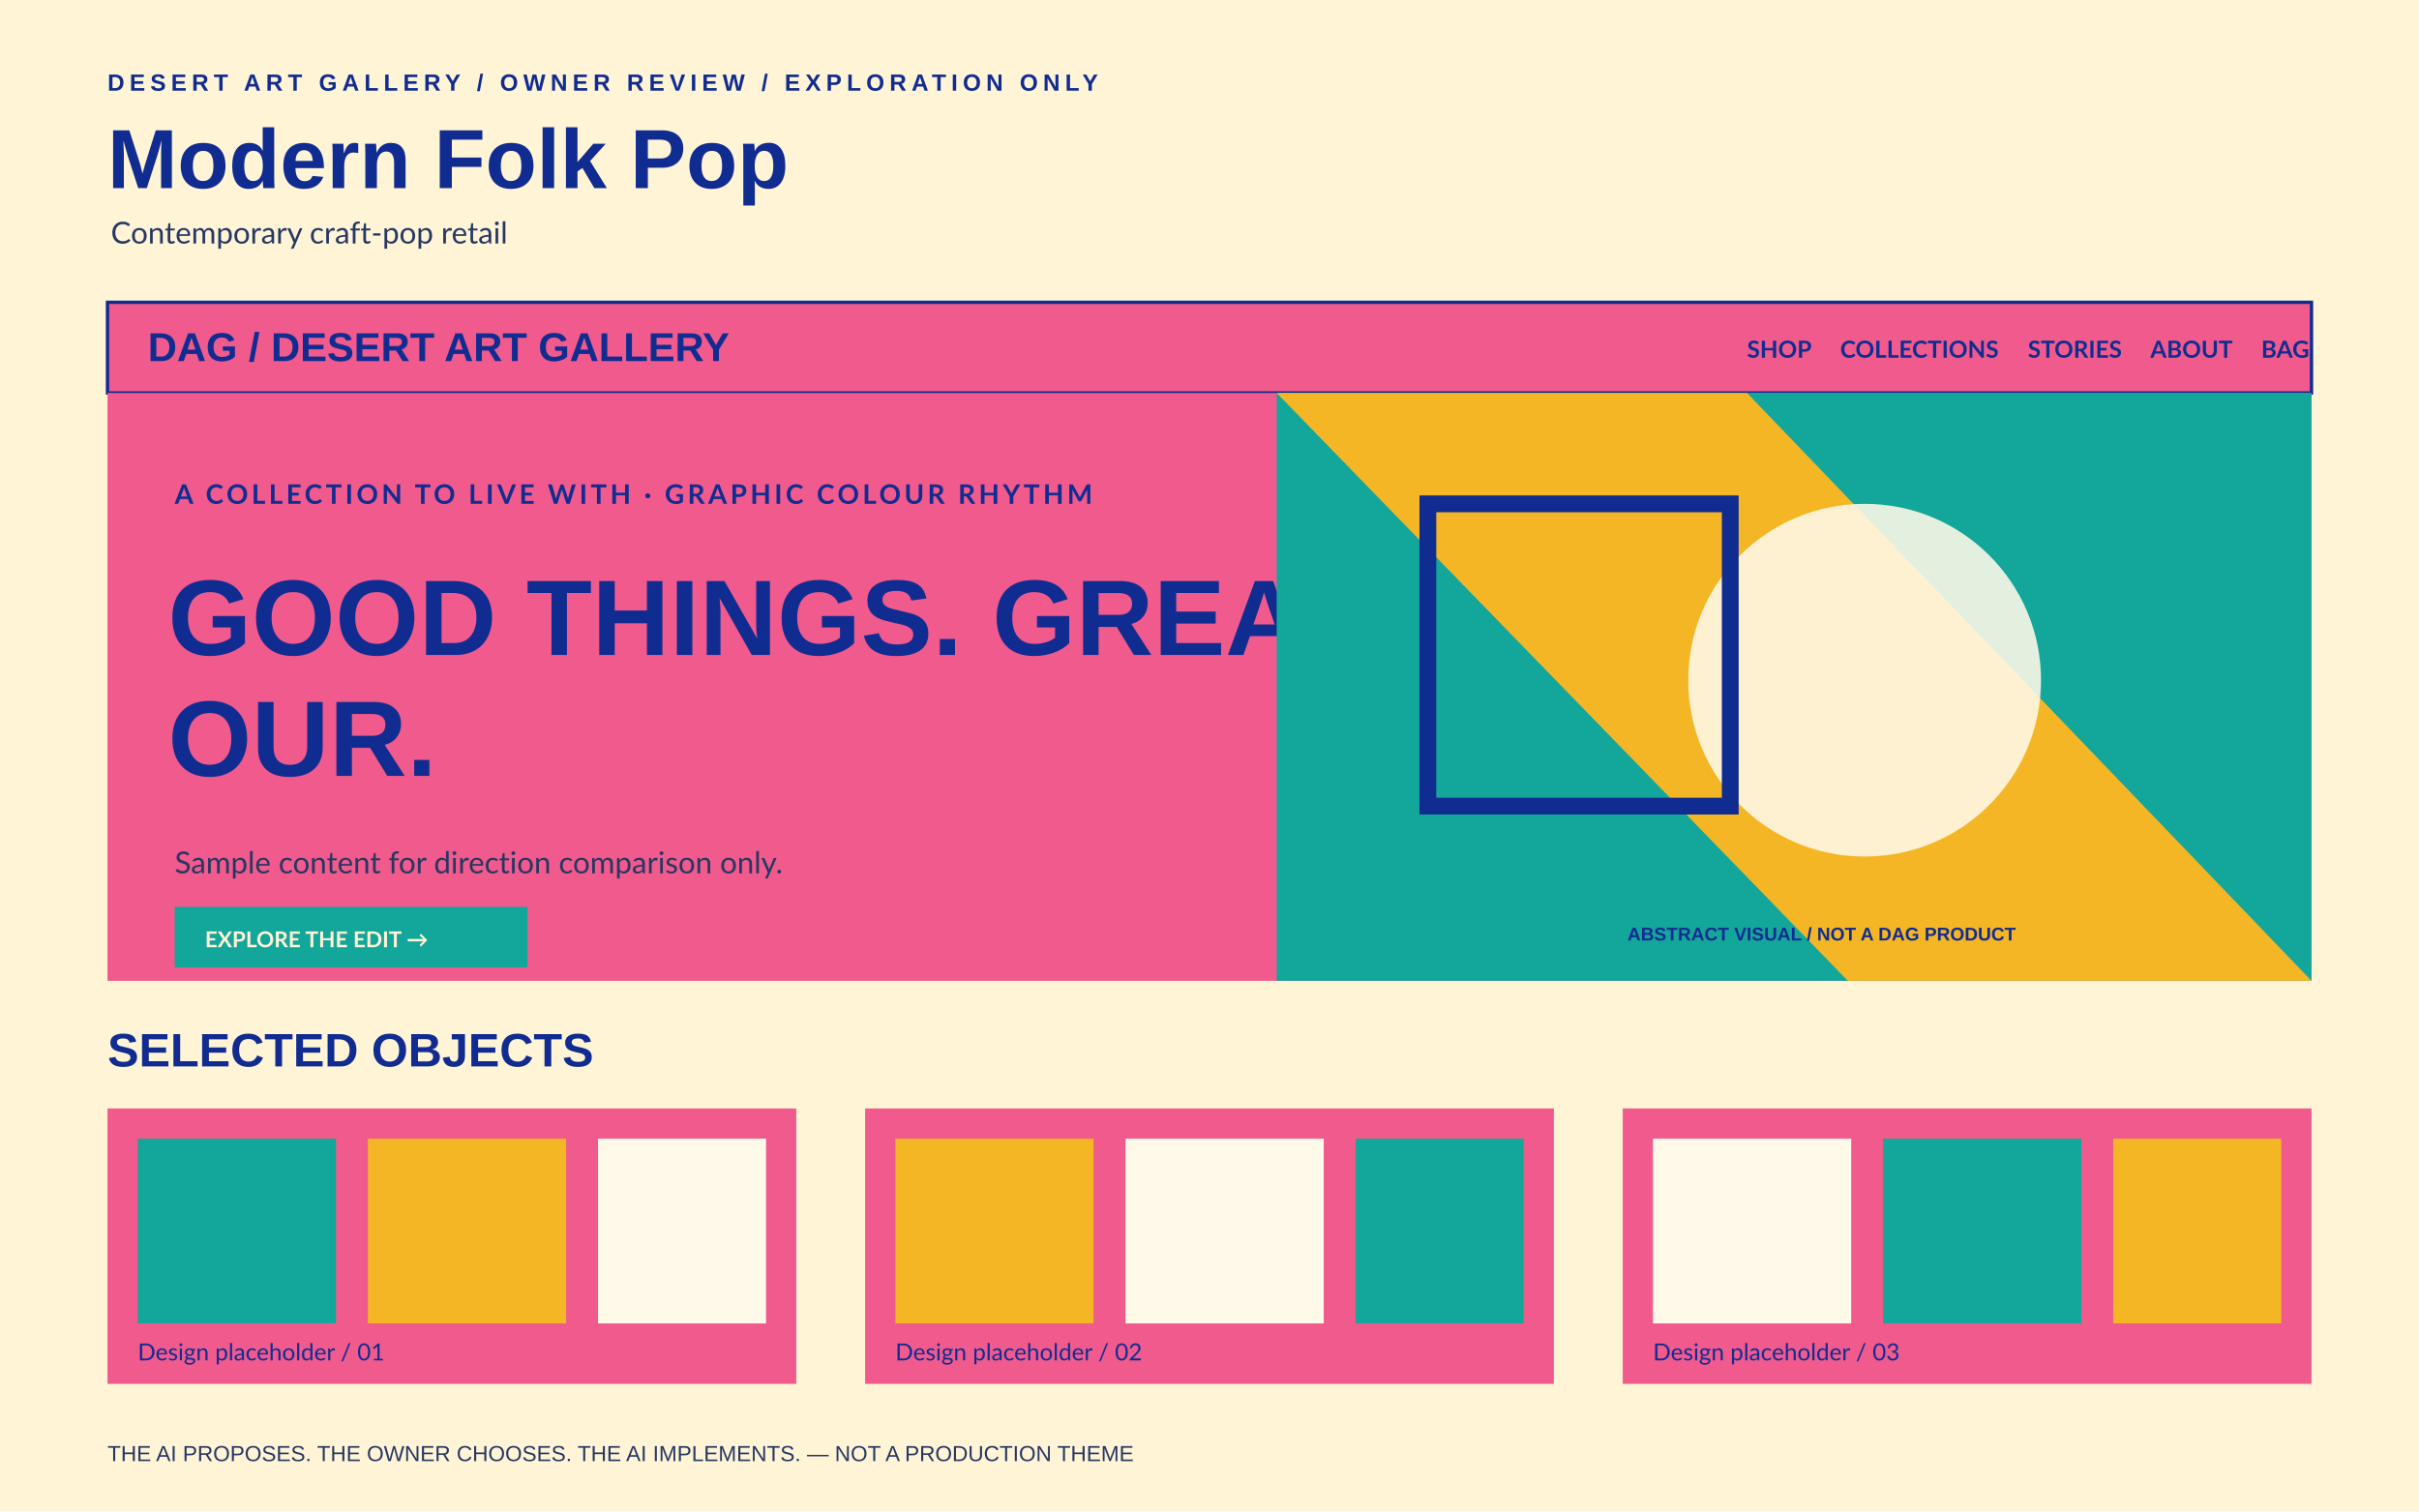
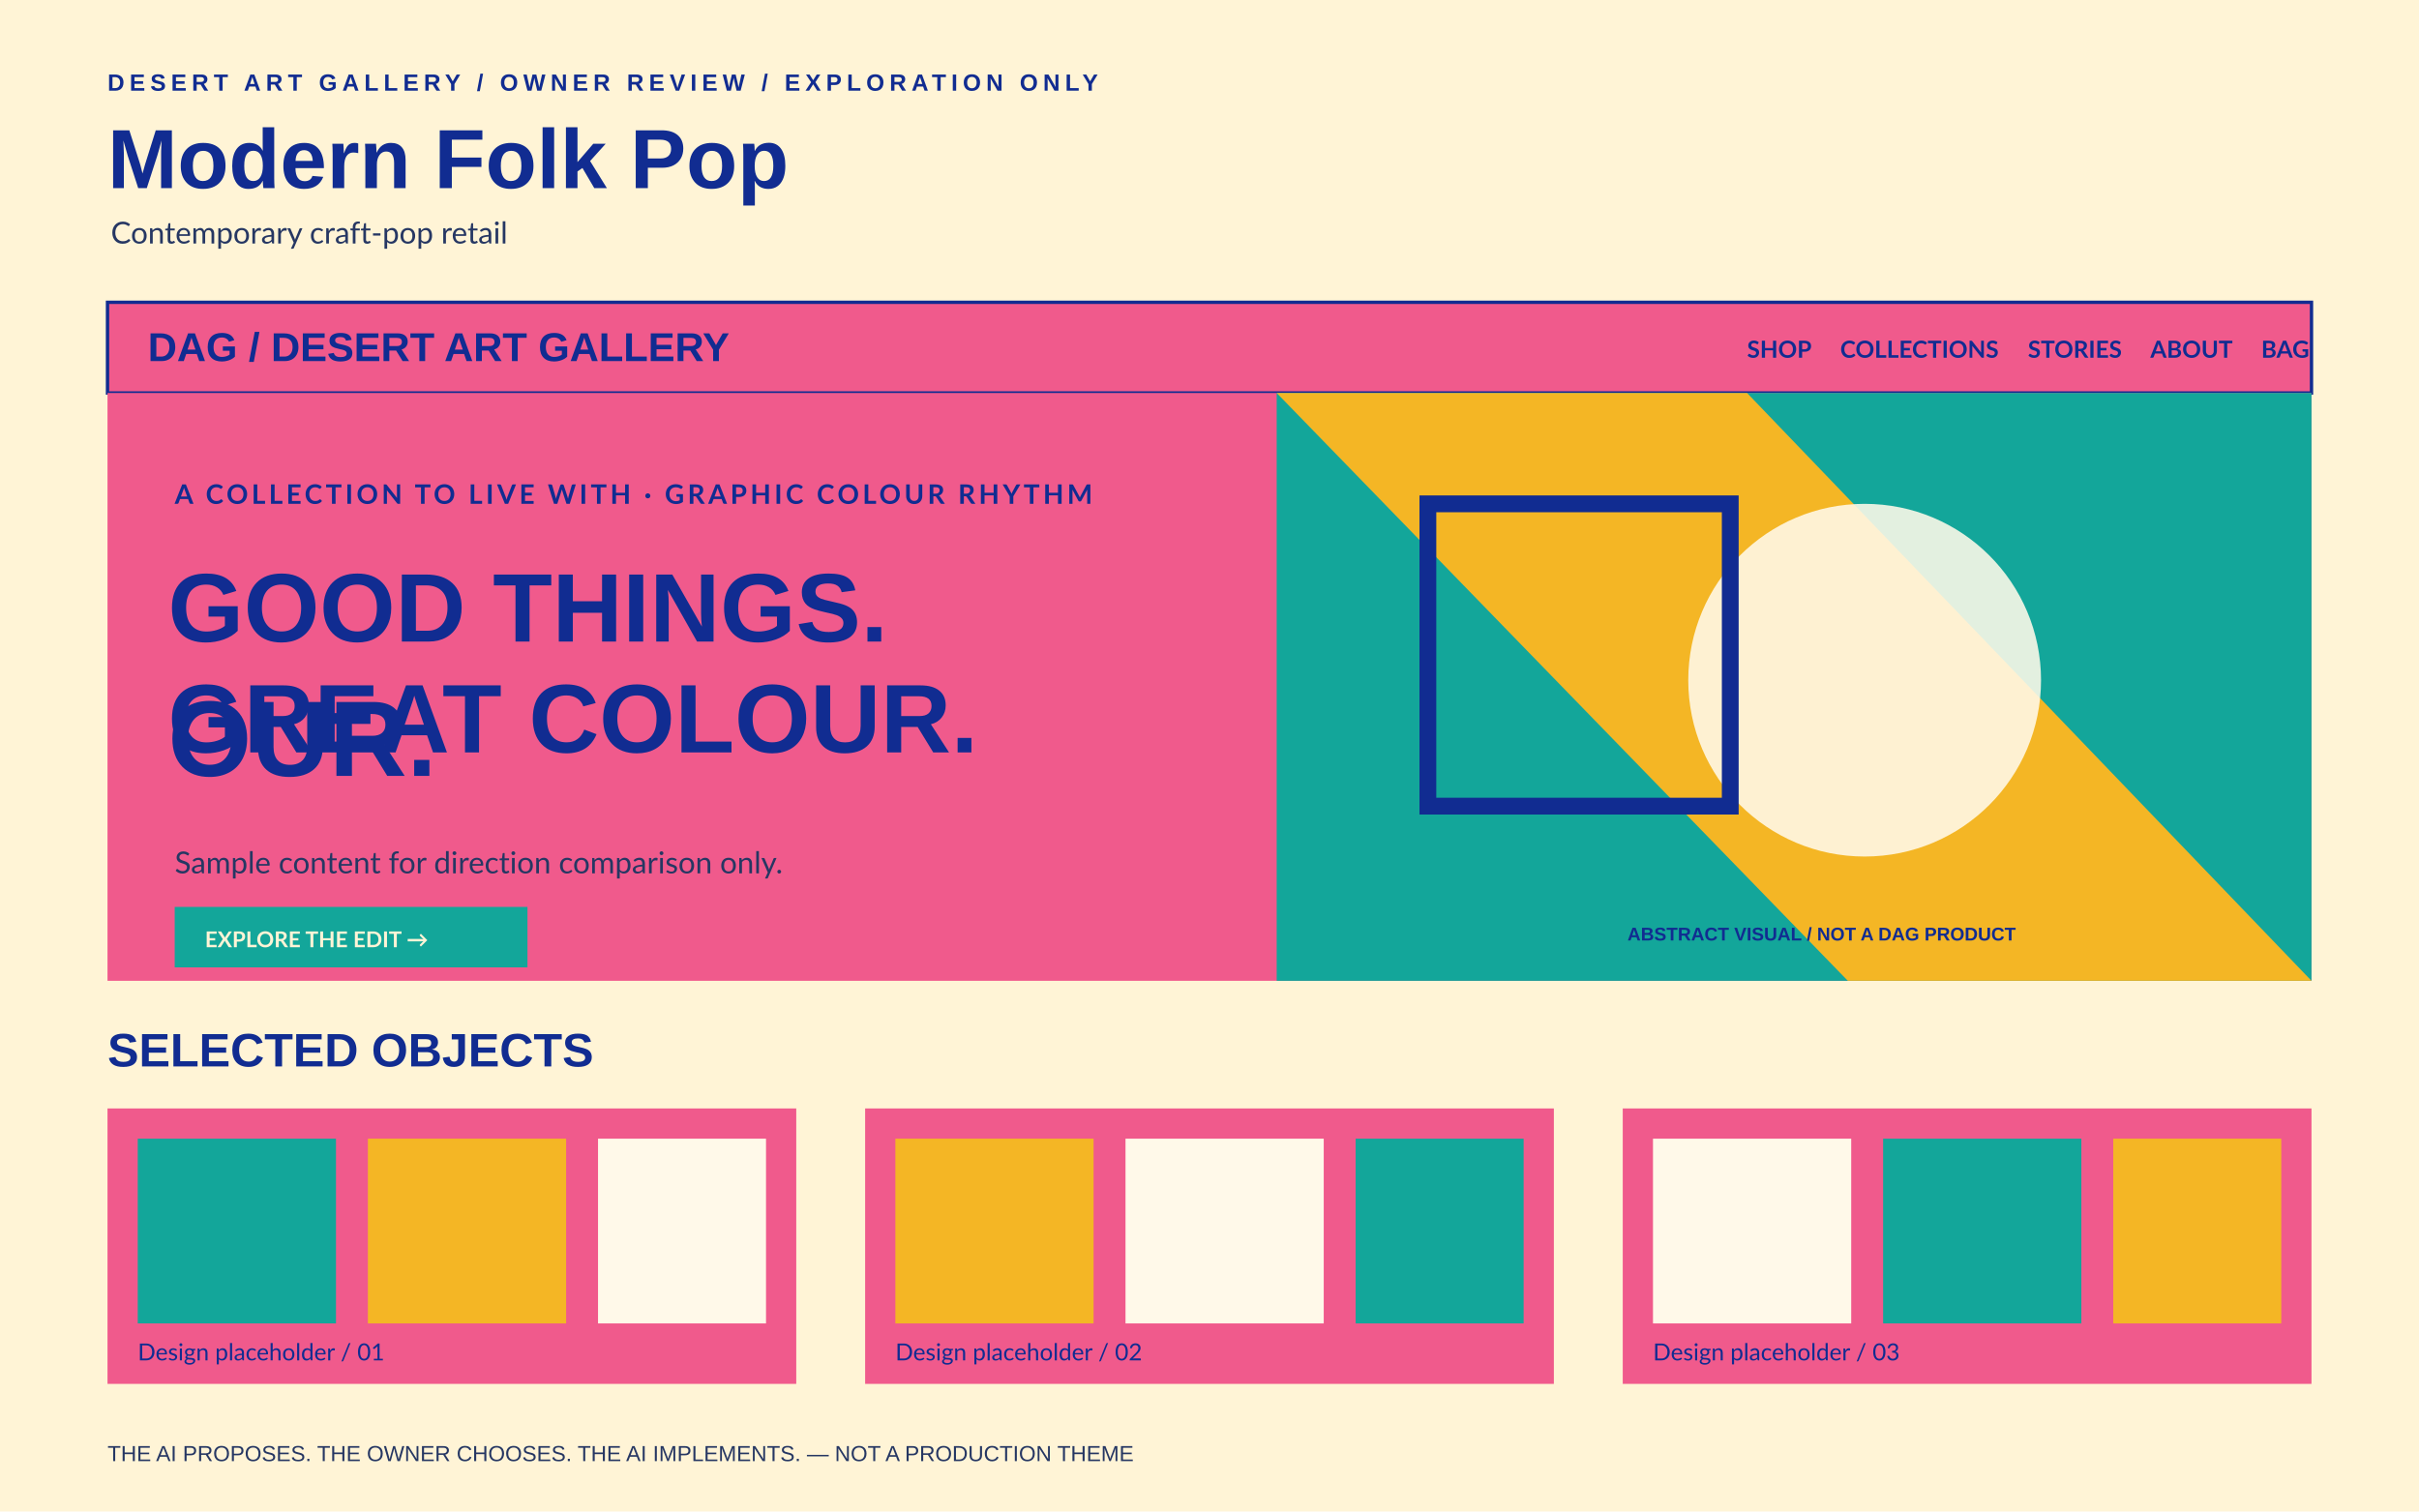
<svg xmlns="http://www.w3.org/2000/svg" width="1440" height="900" viewBox="0 0 1440 900" role="img" aria-labelledby="title desc">
  <rect width="1440" height="900" fill="#FFF4D6" />
  <text x="64" y="54" font-family="Arial,sans-serif" font-size="14" font-weight="700" letter-spacing="3" fill="#112C91">DESERT ART GALLERY / OWNER REVIEW / EXPLORATION ONLY</text>
  <text x="64" y="112" font-family="Comfortaa,Arial,sans-serif" font-size="50" font-weight="700" fill="#112C91">Modern Folk Pop</text>
  <text x="66" y="145" font-family="Lato,Arial,sans-serif" font-size="18" fill="#263763">Contemporary craft-pop retail</text>
  <rect x="64" y="180" width="1312" height="54" fill="#F05A8C" stroke="#112C91" stroke-width="2" />
  <text x="88" y="215" font-family="Comfortaa,Arial,sans-serif" font-size="24" font-weight="700" fill="#112C91">DAG / DESERT ART GALLERY</text>
  <text x="1040" y="213" font-family="Lato,Arial,sans-serif" font-size="14" font-weight="700" fill="#112C91">SHOP　 COLLECTIONS　 STORIES　 ABOUT　 BAG</text>
  <rect x="64" y="234" width="1312" height="350" fill="#F05A8C" />
  <text x="104" y="300" font-family="Lato,Arial,sans-serif" font-size="16" font-weight="700" letter-spacing="2" fill="#112C91">A COLLECTION TO LIVE WITH · GRAPHIC COLOUR RHYTHM</text>
-   <text x="100" y="390" font-family="Comfortaa,Arial,sans-serif" font-size="64" font-weight="800" fill="#112C91">GOOD THINGS. GREAT COL</text>
+   <text x="100" y="382" font-family="Comfortaa,Arial,sans-serif" font-size="58" font-weight="800" fill="#112C91">
+     <tspan x="100" dy="0">GOOD THINGS.</tspan>
+     <tspan x="100" dy="66">GREAT COLOUR.</tspan>
+   </text>
  <text x="100" y="462" font-family="Comfortaa,Arial,sans-serif" font-size="64" font-weight="800" fill="#112C91">OUR.</text>
  <text x="104" y="520" font-family="Lato,Arial,sans-serif" font-size="18" fill="#263763">Sample content for direction comparison only.</text>
  <rect x="104" y="540" width="210" height="36" fill="#13A69A" />
  <text x="122" y="564" font-family="Lato,Arial,sans-serif" font-size="13" font-weight="700" fill="#FFF4D6">EXPLORE THE EDIT →</text>
  <rect x="760" y="234" width="616" height="350" fill="#13A69A" />
  <path d="M760 234 L1040 234 L1376 584 L1100 584 Z" fill="#F4B625" />
  <circle cx="1110" cy="405" r="105" fill="#FFF9E9" opacity=".88" />
  <rect x="850" y="300" width="180" height="180" fill="none" stroke="#112C91" stroke-width="10" />
  <text x="1200" y="560" font-family="Arial,sans-serif" font-size="11" font-weight="700" text-anchor="end" fill="#112C91">ABSTRACT VISUAL / NOT A DAG PRODUCT</text>
  <text x="64" y="635" font-family="Comfortaa,Arial,sans-serif" font-size="28" font-weight="700" fill="#112C91">SELECTED OBJECTS</text>
  <g transform="translate(64 660)">
    <rect width="410" height="164" fill="#F05A8C" />
    <rect x="18" y="18" width="118" height="110" fill="#13A69A" />
    <rect x="155" y="18" width="118" height="110" fill="#F4B625" />
    <rect x="292" y="18" width="100" height="110" fill="#FFF9E9" />
    <text x="18" y="150" font-family="Lato,Arial,sans-serif" font-size="14" fill="#112C91">Design placeholder / 01</text>
  </g>
  <g transform="translate(515 660)">
    <rect width="410" height="164" fill="#F05A8C" />
    <rect x="18" y="18" width="118" height="110" fill="#F4B625" />
    <rect x="155" y="18" width="118" height="110" fill="#FFF9E9" />
    <rect x="292" y="18" width="100" height="110" fill="#13A69A" />
    <text x="18" y="150" font-family="Lato,Arial,sans-serif" font-size="14" fill="#112C91">Design placeholder / 02</text>
  </g>
  <g transform="translate(966 660)">
    <rect width="410" height="164" fill="#F05A8C" />
    <rect x="18" y="18" width="118" height="110" fill="#FFF9E9" />
    <rect x="155" y="18" width="118" height="110" fill="#13A69A" />
    <rect x="292" y="18" width="100" height="110" fill="#F4B625" />
    <text x="18" y="150" font-family="Lato,Arial,sans-serif" font-size="14" fill="#112C91">Design placeholder / 03</text>
  </g>
  <text x="64" y="870" font-family="Arial,sans-serif" font-size="13" fill="#263763">THE AI PROPOSES. THE OWNER CHOOSES. THE AI IMPLEMENTS. — NOT A PRODUCTION THEME</text>
</svg>
